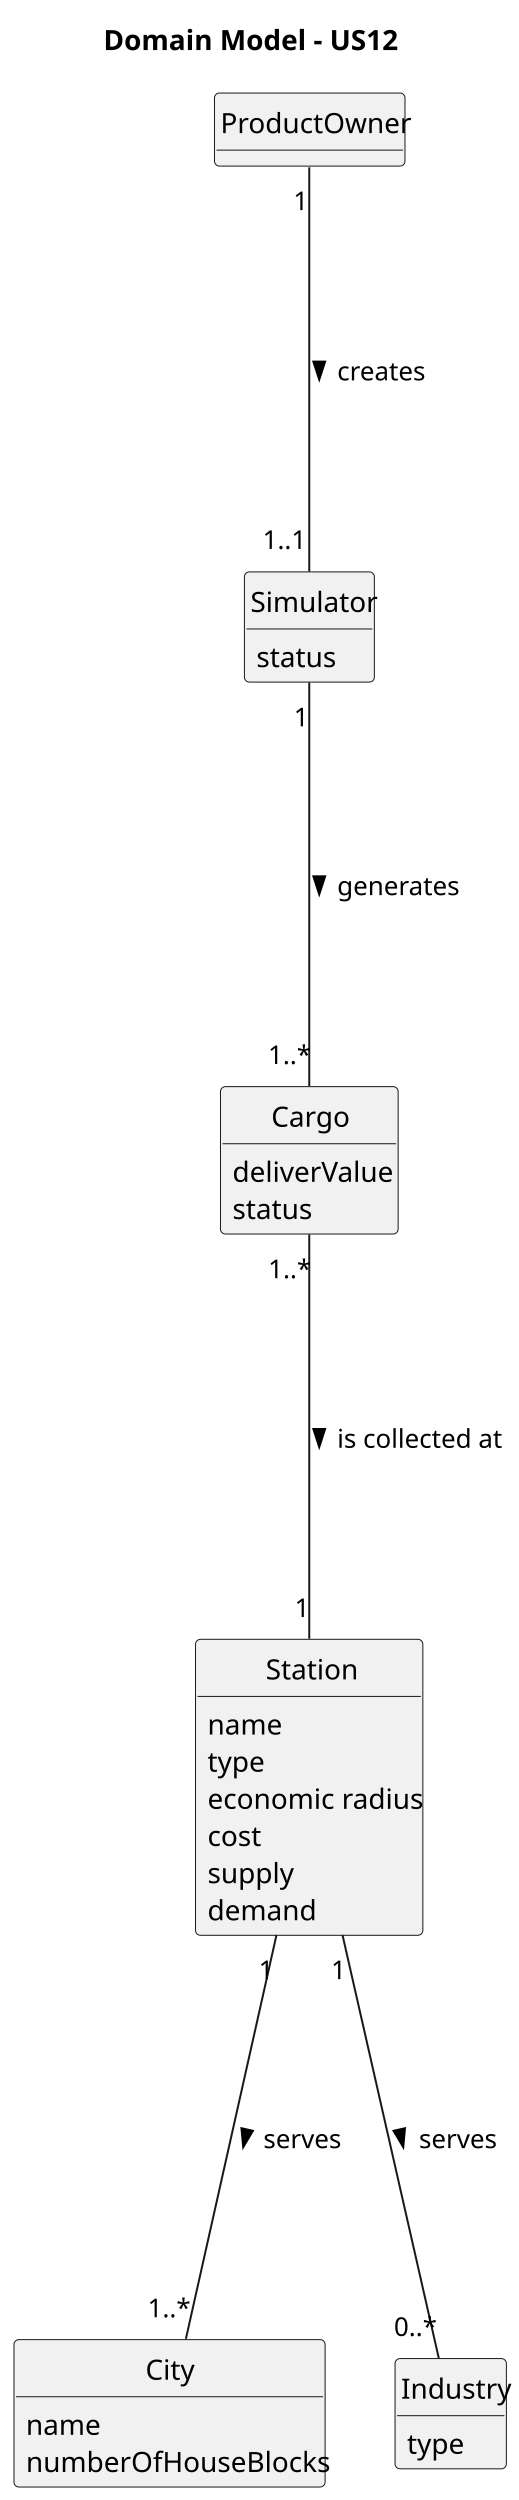
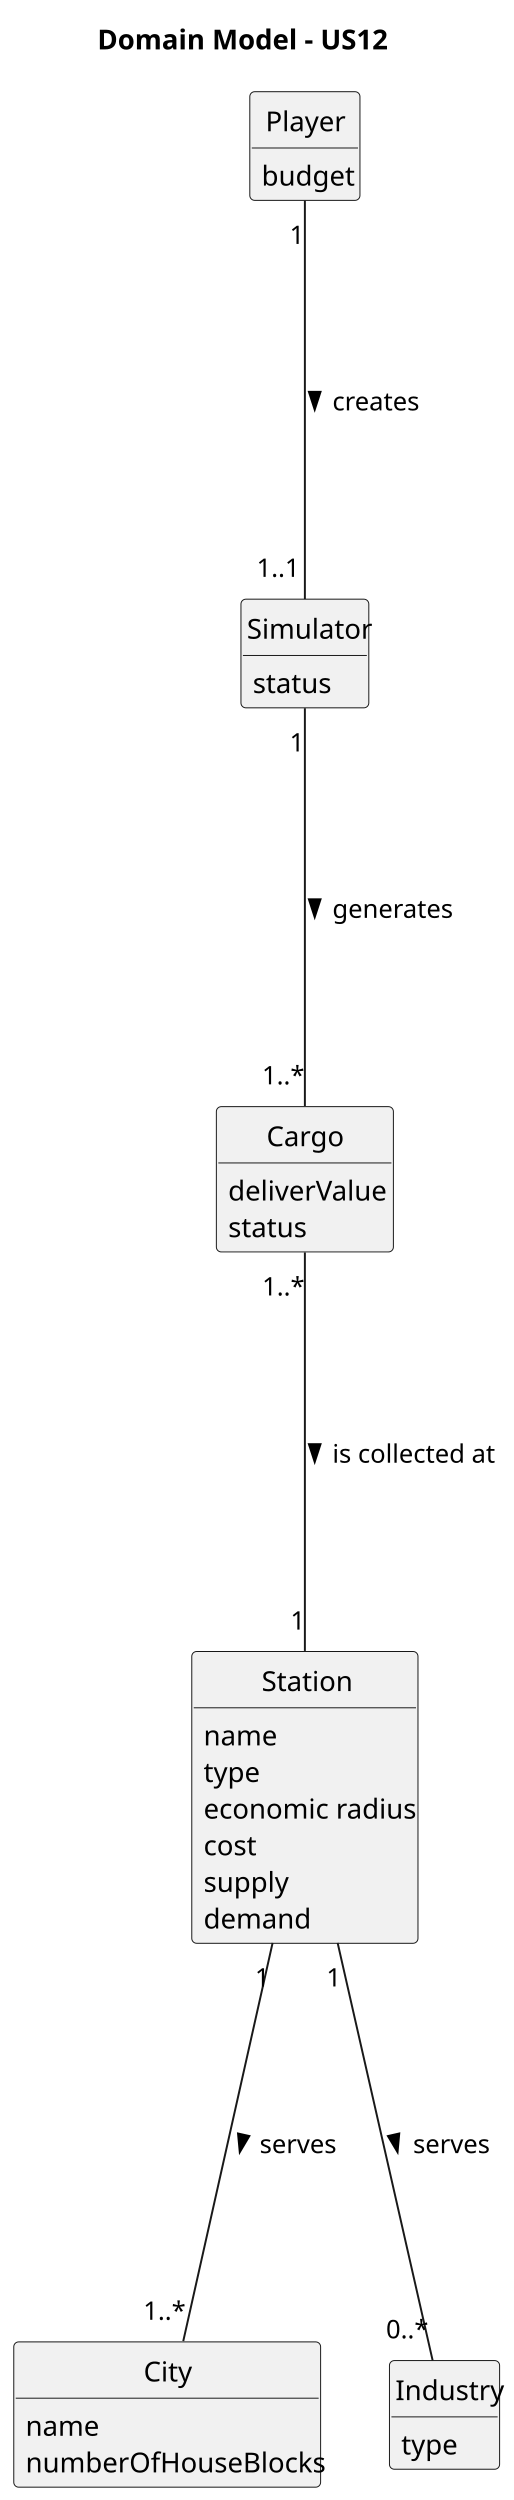
- <svg xmlns="http://www.w3.org/2000/svg" contentStyleType="text/css" height="1253px" preserveAspectRatio="none" style="width:260px;height:1253px;background:#FFFFFF;" version="1.1" viewBox="0 0 260 1253" width="260px" zoomAndPan="magnify">
+ <svg xmlns="http://www.w3.org/2000/svg" contentStyleType="text/css" height="1271px" preserveAspectRatio="none" style="width:261px;height:1271px;background:#FFFFFF;" version="1.1" viewBox="0 0 261 1271" width="261px" zoomAndPan="magnify">
  <defs />
  <g>
-     <text fill="#000000" font-family="sans-serif" font-size="14" font-weight="bold" lengthAdjust="spacing" textLength="143.131" x="51.834" y="25.107">Domain Model - US12</text>
-     <g id="elem_ProductOwner">
-       <rect codeLine="14" fill="#F1F1F1" height="36.621" id="ProductOwner" rx="2.5" ry="2.5" style="stroke:#181818;stroke-width:0.5;" width="95.482" x="107.5" y="46.621" />
-       <text fill="#000000" font-family="sans-serif" font-size="14" lengthAdjust="spacing" textLength="89.482" x="110.5" y="66.728">ProductOwner</text>
-       <line style="stroke:#181818;stroke-width:0.5;" x1="108.5" x2="201.982" y1="75.242" y2="75.242" />
-     </g>
+     <text fill="#000000" font-family="sans-serif" font-size="14" font-weight="bold" lengthAdjust="spacing" textLength="148" x="49.5" y="25.107">Domain Model - US12</text>
    <g id="elem_Cargo">
-       <rect codeLine="18" fill="#F1F1F1" height="73.863" id="Cargo" rx="2.5" ry="2.5" style="stroke:#181818;stroke-width:0.5;" width="89.048" x="110.5" y="544.621" />
-       <text fill="#000000" font-family="sans-serif" font-size="14" lengthAdjust="spacing" textLength="38.131" x="135.958" y="564.729">Cargo</text>
-       <line style="stroke:#181818;stroke-width:0.5;" x1="111.5" x2="198.548" y1="573.242" y2="573.242" />
-       <text fill="#000000" font-family="sans-serif" font-size="14" lengthAdjust="spacing" textLength="77.048" x="116.5" y="592.35">deliverValue</text>
-       <text fill="#000000" font-family="sans-serif" font-size="14" lengthAdjust="spacing" textLength="37.352" x="116.5" y="610.971">status</text>
+       <rect codeLine="10" fill="#F1F1F1" height="73.863" id="Cargo" rx="2.5" ry="2.5" style="stroke:#181818;stroke-width:0.5;" width="90" x="110" y="562.621" />
+       <text fill="#000000" font-family="sans-serif" font-size="14" lengthAdjust="spacing" textLength="39" x="135.5" y="582.729">Cargo</text>
+       <line style="stroke:#181818;stroke-width:0.5;" x1="111" x2="199" y1="591.242" y2="591.242" />
+       <text fill="#000000" font-family="sans-serif" font-size="14" lengthAdjust="spacing" textLength="78" x="116" y="610.35">deliverValue</text>
+       <text fill="#000000" font-family="sans-serif" font-size="14" lengthAdjust="spacing" textLength="38" x="116" y="628.971">status</text>
    </g>
    <g id="elem_Station">
-       <rect codeLine="23" fill="#F1F1F1" height="148.348" id="Station" rx="2.5" ry="2.5" style="stroke:#181818;stroke-width:0.5;" width="113.938" x="98" y="821.621" />
-       <text fill="#000000" font-family="sans-serif" font-size="14" lengthAdjust="spacing" textLength="43.586" x="133.176" y="841.729">Station</text>
-       <line style="stroke:#181818;stroke-width:0.5;" x1="99" x2="210.938" y1="850.242" y2="850.242" />
-       <text fill="#000000" font-family="sans-serif" font-size="14" lengthAdjust="spacing" textLength="35.02" x="104" y="869.35">name</text>
-       <text fill="#000000" font-family="sans-serif" font-size="14" lengthAdjust="spacing" textLength="26.462" x="104" y="887.971">type</text>
-       <text fill="#000000" font-family="sans-serif" font-size="14" lengthAdjust="spacing" textLength="101.938" x="104" y="906.592">economic radius</text>
-       <text fill="#000000" font-family="sans-serif" font-size="14" lengthAdjust="spacing" textLength="25.676" x="104" y="925.213">cost</text>
-       <text fill="#000000" font-family="sans-serif" font-size="14" lengthAdjust="spacing" textLength="40.469" x="104" y="943.834">supply</text>
-       <text fill="#000000" font-family="sans-serif" font-size="14" lengthAdjust="spacing" textLength="50.593" x="104" y="962.455">demand</text>
+       <rect codeLine="15" fill="#F1F1F1" height="148.348" id="Station" rx="2.5" ry="2.5" style="stroke:#181818;stroke-width:0.5;" width="115" x="97.5" y="839.621" />
+       <text fill="#000000" font-family="sans-serif" font-size="14" lengthAdjust="spacing" textLength="44" x="133" y="859.729">Station</text>
+       <line style="stroke:#181818;stroke-width:0.5;" x1="98.5" x2="211.5" y1="868.242" y2="868.242" />
+       <text fill="#000000" font-family="sans-serif" font-size="14" lengthAdjust="spacing" textLength="35" x="103.5" y="887.35">name</text>
+       <text fill="#000000" font-family="sans-serif" font-size="14" lengthAdjust="spacing" textLength="27" x="103.5" y="905.971">type</text>
+       <text fill="#000000" font-family="sans-serif" font-size="14" lengthAdjust="spacing" textLength="103" x="103.5" y="924.592">economic radius</text>
+       <text fill="#000000" font-family="sans-serif" font-size="14" lengthAdjust="spacing" textLength="26" x="103.5" y="943.213">cost</text>
+       <text fill="#000000" font-family="sans-serif" font-size="14" lengthAdjust="spacing" textLength="41" x="103.5" y="961.834">supply</text>
+       <text fill="#000000" font-family="sans-serif" font-size="14" lengthAdjust="spacing" textLength="51" x="103.5" y="980.455">demand</text>
    </g>
    <g id="elem_Simulator">
-       <rect codeLine="32" fill="#F1F1F1" height="55.242" id="Simulator" rx="2.5" ry="2.5" style="stroke:#181818;stroke-width:0.5;" width="65.131" x="122.5" y="286.621" />
-       <text fill="#000000" font-family="sans-serif" font-size="14" lengthAdjust="spacing" textLength="59.131" x="125.5" y="306.728">Simulator</text>
-       <line style="stroke:#181818;stroke-width:0.5;" x1="123.5" x2="186.631" y1="315.242" y2="315.242" />
-       <text fill="#000000" font-family="sans-serif" font-size="14" lengthAdjust="spacing" textLength="37.352" x="128.5" y="334.35">status</text>
+       <rect codeLine="24" fill="#F1F1F1" height="55.242" id="Simulator" rx="2.5" ry="2.5" style="stroke:#181818;stroke-width:0.5;" width="65" x="122.5" y="304.621" />
+       <text fill="#000000" font-family="sans-serif" font-size="14" lengthAdjust="spacing" textLength="59" x="125.5" y="324.728">Simulator</text>
+       <line style="stroke:#181818;stroke-width:0.5;" x1="123.5" x2="186.5" y1="333.242" y2="333.242" />
+       <text fill="#000000" font-family="sans-serif" font-size="14" lengthAdjust="spacing" textLength="38" x="128.5" y="352.35">status</text>
    </g>
    <g id="elem_City">
-       <rect codeLine="36" fill="#F1F1F1" height="73.863" id="City" rx="2.5" ry="2.5" style="stroke:#181818;stroke-width:0.5;" width="155.951" x="7" y="1172.621" />
-       <text fill="#000000" font-family="sans-serif" font-size="14" lengthAdjust="spacing" textLength="24.11" x="72.92" y="1192.728">City</text>
-       <line style="stroke:#181818;stroke-width:0.5;" x1="8" x2="161.951" y1="1201.242" y2="1201.242" />
-       <text fill="#000000" font-family="sans-serif" font-size="14" lengthAdjust="spacing" textLength="35.02" x="13" y="1220.35">name</text>
-       <text fill="#000000" font-family="sans-serif" font-size="14" lengthAdjust="spacing" textLength="143.951" x="13" y="1238.971">numberOfHouseBlocks</text>
+       <rect codeLine="28" fill="#F1F1F1" height="73.863" id="City" rx="2.5" ry="2.5" style="stroke:#181818;stroke-width:0.5;" width="156" x="7" y="1190.621" />
+       <text fill="#000000" font-family="sans-serif" font-size="14" lengthAdjust="spacing" textLength="24" x="73" y="1210.728">City</text>
+       <line style="stroke:#181818;stroke-width:0.5;" x1="8" x2="162" y1="1219.242" y2="1219.242" />
+       <text fill="#000000" font-family="sans-serif" font-size="14" lengthAdjust="spacing" textLength="35" x="13" y="1238.35">name</text>
+       <text fill="#000000" font-family="sans-serif" font-size="14" lengthAdjust="spacing" textLength="144" x="13" y="1256.971">numberOfHouseBlocks</text>
    </g>
    <g id="elem_Industry">
-       <rect codeLine="42" fill="#F1F1F1" height="55.242" id="Industry" rx="2.5" ry="2.5" style="stroke:#181818;stroke-width:0.5;" width="55.8" x="198" y="1182.121" />
-       <text fill="#000000" font-family="sans-serif" font-size="14" lengthAdjust="spacing" textLength="49.8" x="201" y="1202.228">Industry</text>
-       <line style="stroke:#181818;stroke-width:0.5;" x1="199" x2="252.8" y1="1210.742" y2="1210.742" />
-       <text fill="#000000" font-family="sans-serif" font-size="14" lengthAdjust="spacing" textLength="26.462" x="204" y="1229.85">type</text>
+       <rect codeLine="33" fill="#F1F1F1" height="55.242" id="Industry" rx="2.5" ry="2.5" style="stroke:#181818;stroke-width:0.5;" width="56" x="198" y="1200.121" />
+       <text fill="#000000" font-family="sans-serif" font-size="14" lengthAdjust="spacing" textLength="50" x="201" y="1220.228">Industry</text>
+       <line style="stroke:#181818;stroke-width:0.5;" x1="199" x2="253" y1="1228.742" y2="1228.742" />
+       <text fill="#000000" font-family="sans-serif" font-size="14" lengthAdjust="spacing" textLength="27" x="204" y="1247.85">type</text>
    </g>
-     <g id="link_ProductOwner_Simulator">
-       <path codeLine="46" d="M155,83.881 C155,126.691 155,235.751 155,286.461 " fill="none" id="ProductOwner-Simulator" style="stroke:#181818;stroke-width:1.0;" />
-       <polygon fill="#000000" points="160,190.267,162.939,181.221,157.061,181.221,160,190.267" style="stroke:#000000;stroke-width:1.0;" />
-       <text fill="#000000" font-family="sans-serif" font-size="13" lengthAdjust="spacing" textLength="42.631" x="169" y="190.649">creates</text>
-       <text fill="#000000" font-family="sans-serif" font-size="13" lengthAdjust="spacing" textLength="7.23" x="147.025" y="105.326">1</text>
-       <text fill="#000000" font-family="sans-serif" font-size="13" lengthAdjust="spacing" textLength="21.684" x="131.636" y="275.133">1..1</text>
+     <g id="elem_Player">
+       <rect codeLine="37" fill="#F1F1F1" height="55.242" id="Player" rx="2.5" ry="2.5" style="stroke:#181818;stroke-width:0.5;" width="56" x="127" y="46.621" />
+       <text fill="#000000" font-family="sans-serif" font-size="14" lengthAdjust="spacing" textLength="40" x="135" y="66.728">Player</text>
+       <line style="stroke:#181818;stroke-width:0.5;" x1="128" x2="182" y1="75.242" y2="75.242" />
+       <text fill="#000000" font-family="sans-serif" font-size="14" lengthAdjust="spacing" textLength="44" x="133" y="94.35">budget</text>
+     </g>
+     <g id="link_Player_Simulator">
+       <path codeLine="41" d="M155,102.031 C155,151.331 155,255.541 155,304.571 " fill="none" id="Player-Simulator" style="stroke:#181818;stroke-width:1.0;" />
+       <polygon fill="#000000" points="160,208.267,162.939,199.221,157.061,199.221,160,208.267" style="stroke:#000000;stroke-width:1.0;" />
+       <text fill="#000000" font-family="sans-serif" font-size="13" lengthAdjust="spacing" textLength="43" x="169" y="208.649">creates</text>
+       <text fill="#000000" font-family="sans-serif" font-size="13" lengthAdjust="spacing" textLength="7" x="147.234" y="124.029">1</text>
+       <text fill="#000000" font-family="sans-serif" font-size="13" lengthAdjust="spacing" textLength="22" x="130.456" y="293.269">1..1</text>
    </g>
    <g id="link_Simulator_Cargo">
-       <path codeLine="49" d="M155,342.041 C155,390.031 155,490.371 155,544.371 " fill="none" id="Simulator-Cargo" style="stroke:#181818;stroke-width:1.0;" />
-       <polygon fill="#000000" points="160,448.267,162.939,439.221,157.061,439.221,160,448.267" style="stroke:#000000;stroke-width:1.0;" />
-       <text fill="#000000" font-family="sans-serif" font-size="13" lengthAdjust="spacing" textLength="57.821" x="169" y="448.649">generates</text>
-       <text fill="#000000" font-family="sans-serif" font-size="13" lengthAdjust="spacing" textLength="7.23" x="147.245" y="364.042">1</text>
-       <text fill="#000000" font-family="sans-serif" font-size="13" lengthAdjust="spacing" textLength="19.513" x="134.349" y="533.288">1..*</text>
+       <path codeLine="42" d="M155,360.041 C155,408.031 155,508.371 155,562.371 " fill="none" id="Simulator-Cargo" style="stroke:#181818;stroke-width:1.0;" />
+       <polygon fill="#000000" points="160,466.267,162.939,457.221,157.061,457.221,160,466.267" style="stroke:#000000;stroke-width:1.0;" />
+       <text fill="#000000" font-family="sans-serif" font-size="13" lengthAdjust="spacing" textLength="57" x="169" y="466.649">generates</text>
+       <text fill="#000000" font-family="sans-serif" font-size="13" lengthAdjust="spacing" textLength="7" x="147.234" y="382.042">1</text>
+       <text fill="#000000" font-family="sans-serif" font-size="13" lengthAdjust="spacing" textLength="20" x="133.219" y="551.288">1..*</text>
    </g>
    <g id="link_Cargo_Station">
-       <path codeLine="51" d="M155,618.721 C155,668.041 155,757.641 155,821.341 " fill="none" id="Cargo-Station" style="stroke:#181818;stroke-width:1.0;" />
-       <polygon fill="#000000" points="160,725.267,162.939,716.221,157.061,716.221,160,725.267" style="stroke:#000000;stroke-width:1.0;" />
-       <text fill="#000000" font-family="sans-serif" font-size="13" lengthAdjust="spacing" textLength="78.762" x="169" y="725.649">is collected at</text>
-       <text fill="#000000" font-family="sans-serif" font-size="13" lengthAdjust="spacing" textLength="19.513" x="134.407" y="640.624">1..*</text>
-       <text fill="#000000" font-family="sans-serif" font-size="13" lengthAdjust="spacing" textLength="7.23" x="147.68" y="810.477">1</text>
+       <path codeLine="43" d="M155,636.721 C155,686.041 155,775.641 155,839.341 " fill="none" id="Cargo-Station" style="stroke:#181818;stroke-width:1.0;" />
+       <polygon fill="#000000" points="160,743.267,162.939,734.221,157.061,734.221,160,743.267" style="stroke:#000000;stroke-width:1.0;" />
+       <text fill="#000000" font-family="sans-serif" font-size="13" lengthAdjust="spacing" textLength="81" x="169" y="743.649">is collected at</text>
+       <text fill="#000000" font-family="sans-serif" font-size="13" lengthAdjust="spacing" textLength="20" x="133.281" y="658.624">1..*</text>
+       <text fill="#000000" font-family="sans-serif" font-size="13" lengthAdjust="spacing" textLength="7" x="147.666" y="828.477">1</text>
    </g>
    <g id="link_Station_City">
-       <path codeLine="53" d="M138.59,969.771 C124.32,1033.351 104.26,1122.801 93.17,1172.221 " fill="none" id="Station-City" style="stroke:#181818;stroke-width:1.0;" />
-       <polygon fill="#000000" points="121.905,1076.145,126.753,1067.963,121.018,1066.676,121.905,1076.145" style="stroke:#000000;stroke-width:1.0;" />
-       <text fill="#000000" font-family="sans-serif" font-size="13" lengthAdjust="spacing" textLength="38.289" x="132" y="1076.649">serves</text>
-       <text fill="#000000" font-family="sans-serif" font-size="13" lengthAdjust="spacing" textLength="7.23" x="129.644" y="991.933">1</text>
-       <text fill="#000000" font-family="sans-serif" font-size="13" lengthAdjust="spacing" textLength="19.513" x="73.99" y="1161.397">1..*</text>
+       <path codeLine="44" d="M138.59,987.771 C124.32,1051.351 104.26,1140.801 93.17,1190.221 " fill="none" id="Station-City" style="stroke:#181818;stroke-width:1.0;" />
+       <polygon fill="#000000" points="121.905,1094.145,126.753,1085.963,121.018,1084.676,121.905,1094.145" style="stroke:#000000;stroke-width:1.0;" />
+       <text fill="#000000" font-family="sans-serif" font-size="13" lengthAdjust="spacing" textLength="37" x="132" y="1094.649">serves</text>
+       <text fill="#000000" font-family="sans-serif" font-size="13" lengthAdjust="spacing" textLength="7" x="129.63" y="1009.933">1</text>
+       <text fill="#000000" font-family="sans-serif" font-size="13" lengthAdjust="spacing" textLength="20" x="72.856" y="1179.397">1..*</text>
    </g>
    <g id="link_Station_Industry">
-       <path codeLine="55" d="M171.65,969.771 C187.14,1037.851 209.38,1135.591 219.96,1182.091 " fill="none" id="Station-Industry" style="stroke:#181818;stroke-width:1.0;" />
-       <polygon fill="#000000" points="202.109,1076.142,202.968,1066.67,197.237,1067.974,202.109,1076.142" style="stroke:#000000;stroke-width:1.0;" />
-       <text fill="#000000" font-family="sans-serif" font-size="13" lengthAdjust="spacing" textLength="38.289" x="210" y="1076.649">serves</text>
-       <text fill="#000000" font-family="sans-serif" font-size="13" lengthAdjust="spacing" textLength="7.23" x="165.959" y="991.933">1</text>
-       <text fill="#000000" font-family="sans-serif" font-size="13" lengthAdjust="spacing" textLength="19.513" x="197.449" y="1170.793">0..*</text>
+       <path codeLine="45" d="M171.65,987.771 C187.14,1055.851 209.38,1153.591 219.96,1200.091 " fill="none" id="Station-Industry" style="stroke:#181818;stroke-width:1.0;" />
+       <polygon fill="#000000" points="202.109,1094.142,202.968,1084.67,197.237,1085.974,202.109,1094.142" style="stroke:#000000;stroke-width:1.0;" />
+       <text fill="#000000" font-family="sans-serif" font-size="13" lengthAdjust="spacing" textLength="37" x="210" y="1094.649">serves</text>
+       <text fill="#000000" font-family="sans-serif" font-size="13" lengthAdjust="spacing" textLength="7" x="165.945" y="1009.933">1</text>
+       <text fill="#000000" font-family="sans-serif" font-size="13" lengthAdjust="spacing" textLength="20" x="196.251" y="1188.793">0..*</text>
    </g>
  </g>
</svg>
